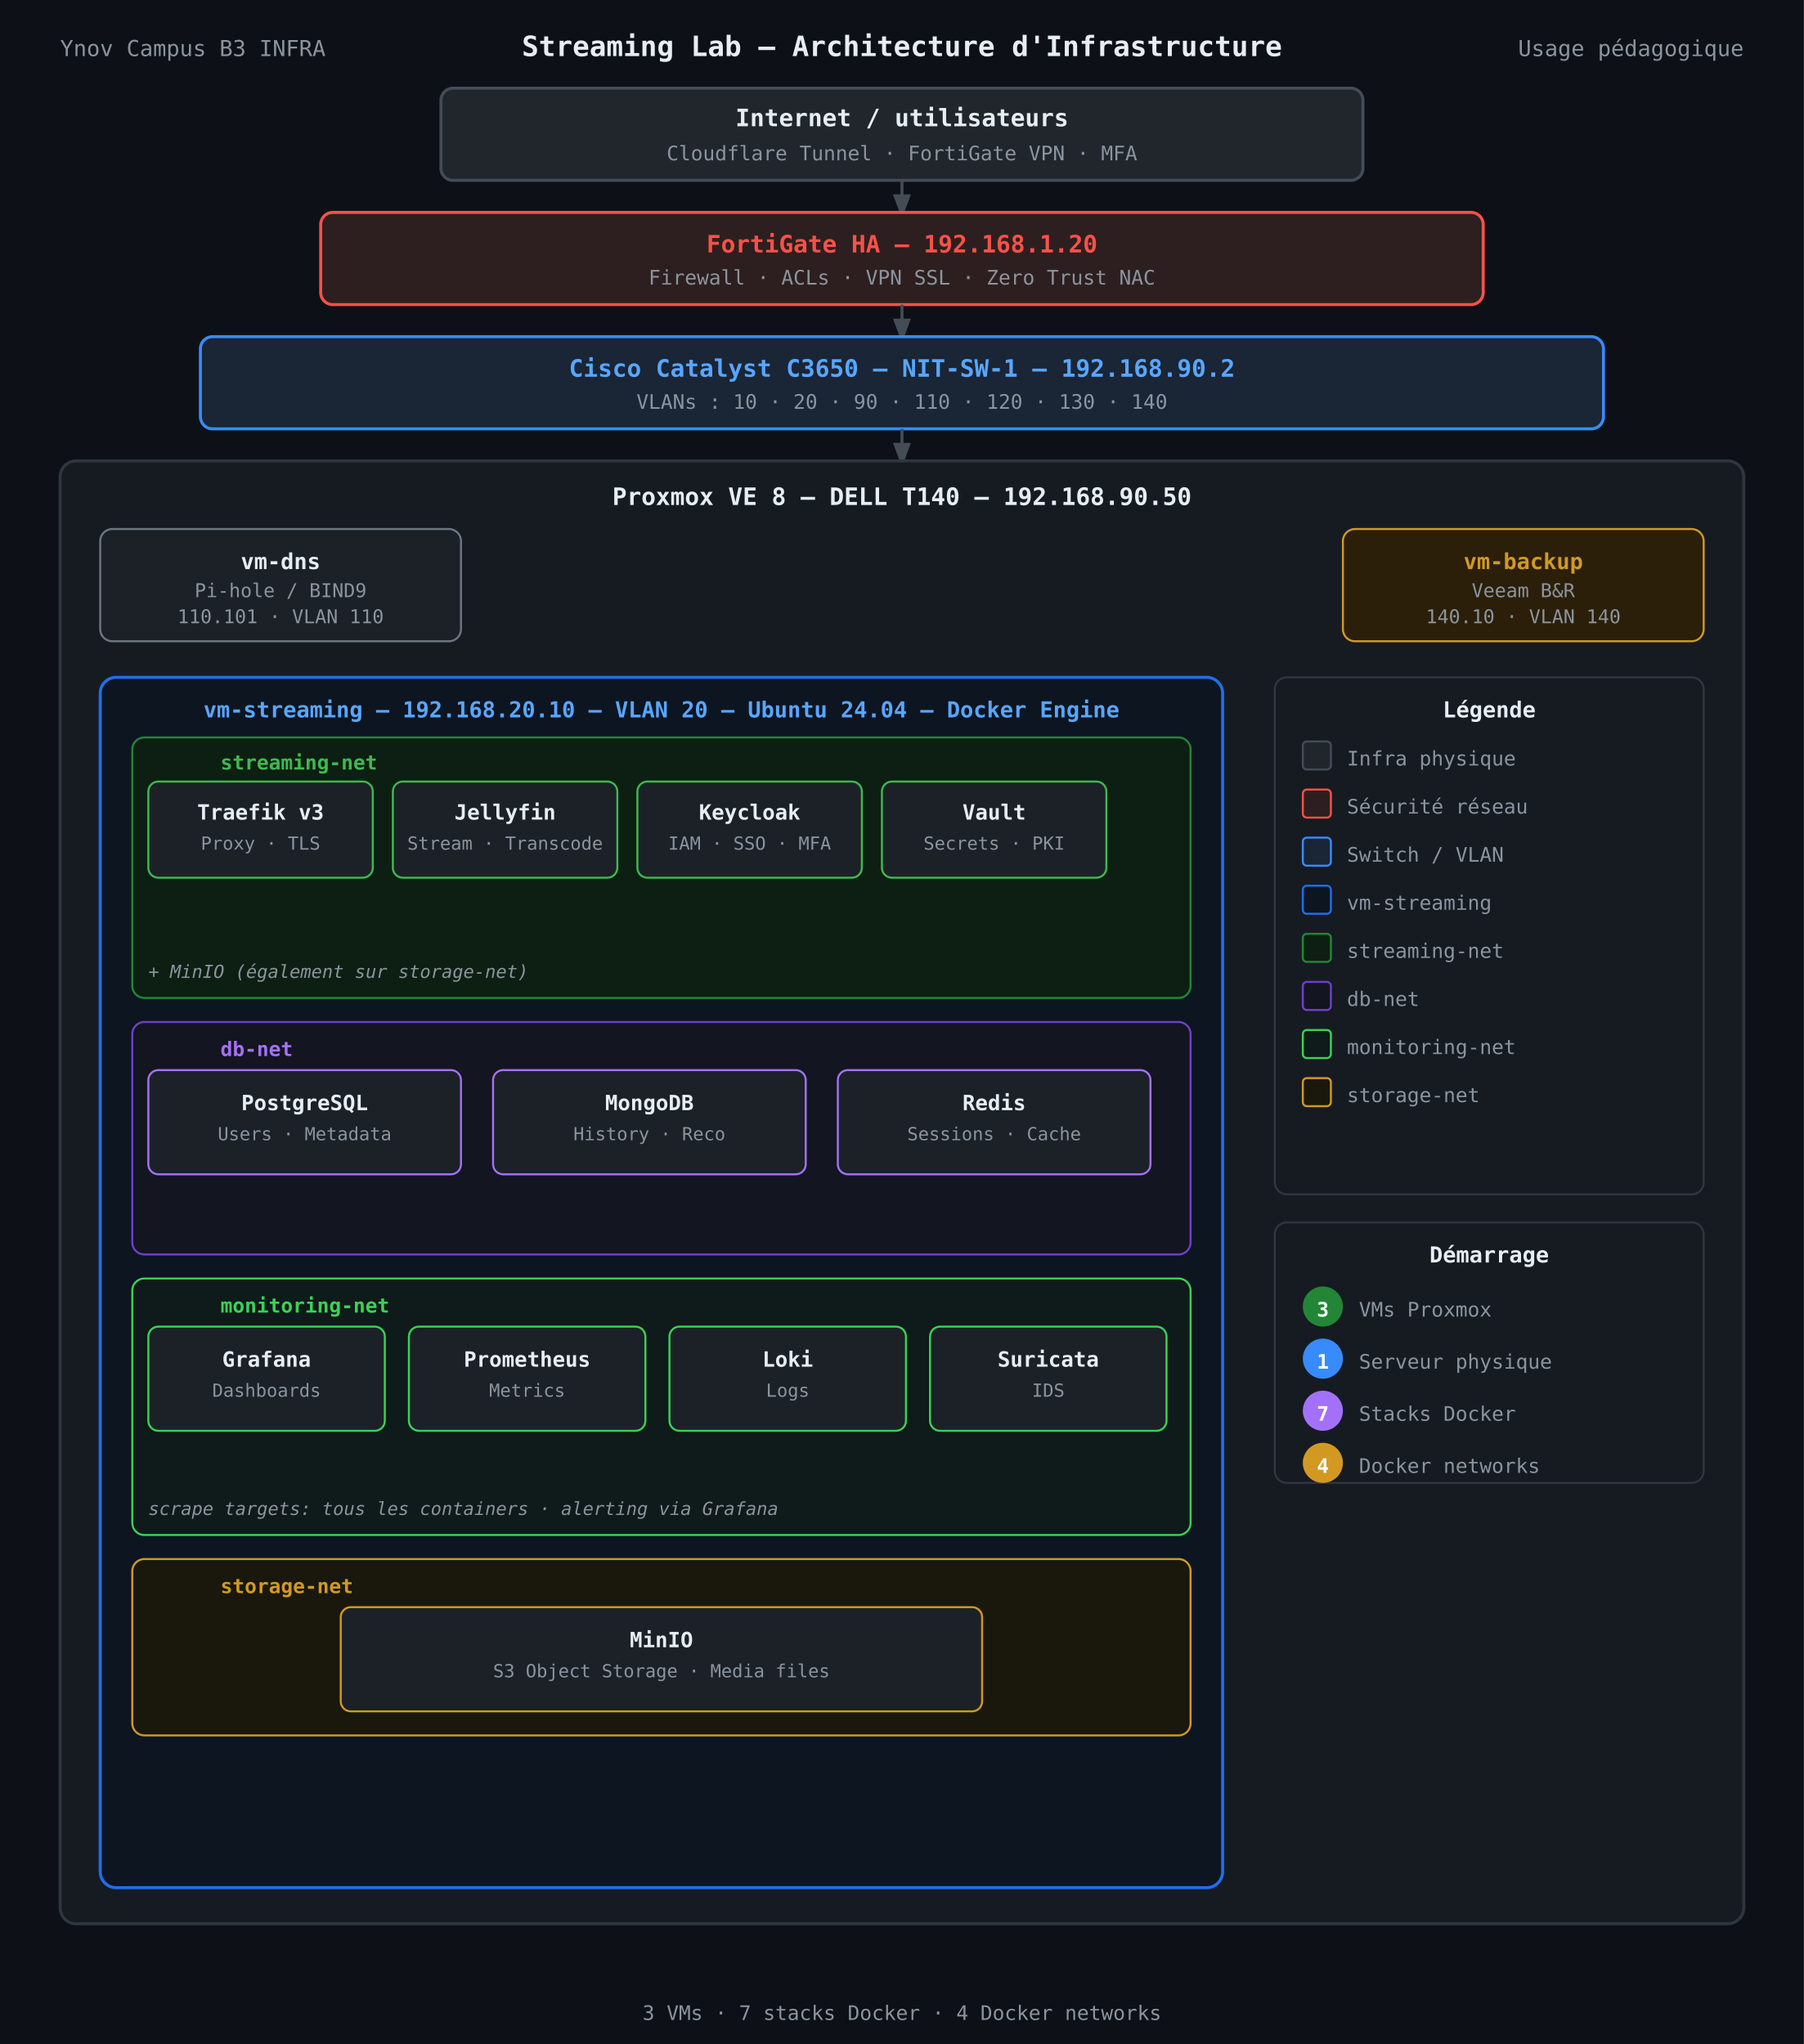
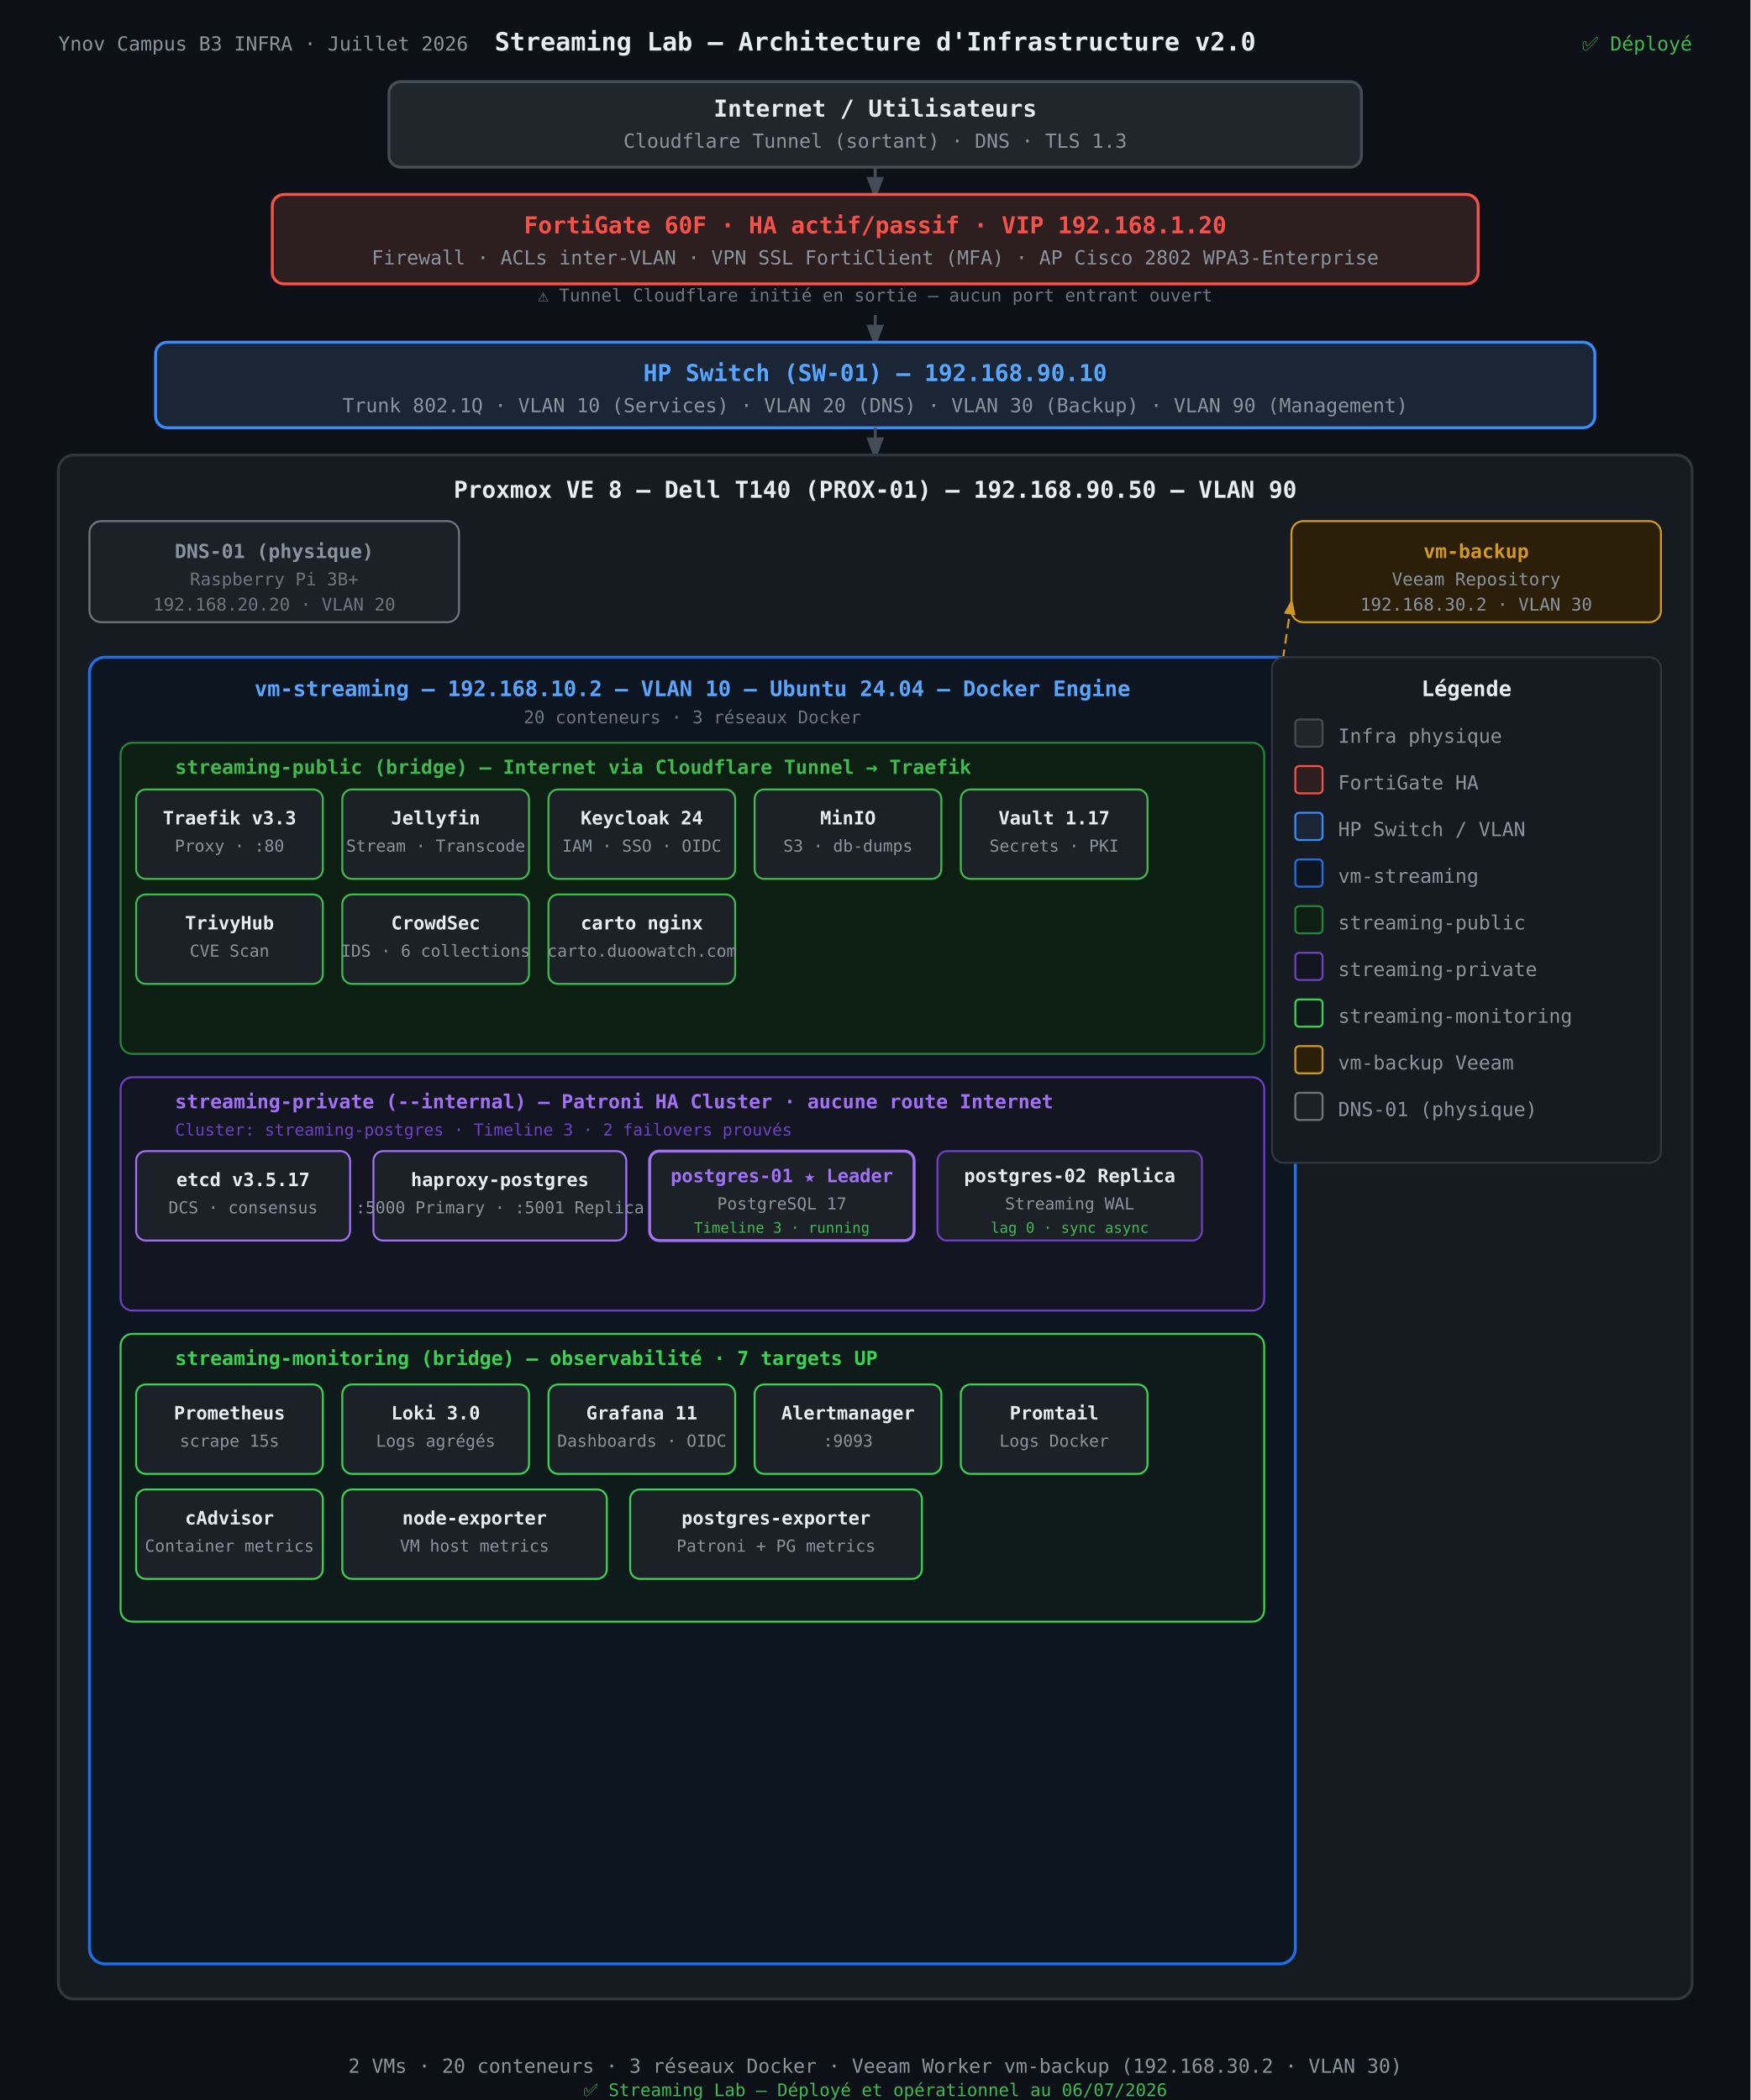
- <svg xmlns="http://www.w3.org/2000/svg" viewBox="0 0 900 1020" role="img" font-family="monospace, sans-serif">
-   <rect width="900" height="1020" fill="#0d1117" />
-   <text x="30" y="28" fill="#8b949e" font-size="11">Ynov Campus B3 INFRA</text>
-   <text x="450" y="28" fill="#e6edf3" font-size="14" font-weight="bold" text-anchor="middle">Streaming Lab — Architecture d'Infrastructure</text>
-   <text x="870" y="28" fill="#8b949e" font-size="11" text-anchor="end">Usage pédagogique</text>
-   <rect x="220" y="44" width="460" height="46" rx="6" fill="#21262d" stroke="#444c56" stroke-width="1.5" />
-   <text x="450" y="63" fill="#e6edf3" font-size="12" font-weight="bold" text-anchor="middle">Internet / utilisateurs</text>
-   <text x="450" y="80" fill="#8b949e" font-size="10" text-anchor="middle">Cloudflare Tunnel · FortiGate VPN · MFA</text>
-   <line x1="450" y1="90" x2="450" y2="106" stroke="#444c56" stroke-width="1.5" marker-end="url(#arr)" />
-   <rect x="160" y="106" width="580" height="46" rx="6" fill="#2d1f1f" stroke="#f85149" stroke-width="1.5" />
-   <text x="450" y="126" fill="#f85149" font-size="12" font-weight="bold" text-anchor="middle">FortiGate HA — 192.168.1.20</text>
-   <text x="450" y="142" fill="#8b949e" font-size="10" text-anchor="middle">Firewall · ACLs · VPN SSL · Zero Trust NAC</text>
-   <line x1="450" y1="152" x2="450" y2="168" stroke="#444c56" stroke-width="1.5" marker-end="url(#arr)" />
-   <rect x="100" y="168" width="700" height="46" rx="6" fill="#1a2535" stroke="#388bfd" stroke-width="1.5" />
-   <text x="450" y="188" fill="#58a6ff" font-size="12" font-weight="bold" text-anchor="middle">Cisco Catalyst C3650 — NIT-SW-1 — 192.168.90.2</text>
-   <text x="450" y="204" fill="#8b949e" font-size="10" text-anchor="middle">VLANs : 10 · 20 · 90 · 110 · 120 · 130 · 140</text>
-   <line x1="450" y1="214" x2="450" y2="230" stroke="#444c56" stroke-width="1.5" marker-end="url(#arr)" />
-   <rect x="30" y="230" width="840" height="730" rx="8" fill="#161b22" stroke="#30363d" stroke-width="1.5" />
-   <text x="450" y="252" fill="#e6edf3" font-size="12" font-weight="bold" text-anchor="middle">Proxmox VE 8 — DELL T140 — 192.168.90.50</text>
-   <rect x="50" y="264" width="180" height="56" rx="6" fill="#1c2128" stroke="#6e7681" stroke-width="1" />
-   <text x="140" y="284" fill="#e6edf3" font-size="11" font-weight="bold" text-anchor="middle">vm-dns</text>
-   <text x="140" y="298" fill="#8b949e" font-size="9.5" text-anchor="middle">Pi-hole / BIND9</text>
-   <text x="140" y="311" fill="#8b949e" font-size="9.5" text-anchor="middle">110.101 · VLAN 110</text>
-   <rect x="670" y="264" width="180" height="56" rx="6" fill="#2b1f0a" stroke="#d29922" stroke-width="1" />
-   <text x="760" y="284" fill="#d29922" font-size="11" font-weight="bold" text-anchor="middle">vm-backup</text>
-   <text x="760" y="298" fill="#8b949e" font-size="9.5" text-anchor="middle">Veeam B&amp;R</text>
-   <text x="760" y="311" fill="#8b949e" font-size="9.5" text-anchor="middle">140.10 · VLAN 140</text>
-   <rect x="50" y="338" width="560" height="604" rx="8" fill="#0d1521" stroke="#1f6feb" stroke-width="1.5" />
-   <text x="330" y="358" fill="#58a6ff" font-size="11" font-weight="bold" text-anchor="middle">vm-streaming — 192.168.20.10 — VLAN 20 — Ubuntu 24.04 — Docker Engine</text>
-   <rect x="66" y="368" width="528" height="130" rx="6" fill="#0d1f12" stroke="#238636" stroke-width="1" />
-   <text x="110" y="384" fill="#3fb950" font-size="10" font-weight="bold">streaming-net</text>
-   <rect x="74" y="390" width="112" height="48" rx="5" fill="#1c2128" stroke="#3fb950" stroke-width="1" />
-   <text x="130" y="409" fill="#e6edf3" font-size="10.5" font-weight="bold" text-anchor="middle">Traefik v3</text>
-   <text x="130" y="424" fill="#8b949e" font-size="9" text-anchor="middle">Proxy · TLS</text>
-   <rect x="196" y="390" width="112" height="48" rx="5" fill="#1c2128" stroke="#3fb950" stroke-width="1" />
-   <text x="252" y="409" fill="#e6edf3" font-size="10.5" font-weight="bold" text-anchor="middle">Jellyfin</text>
-   <text x="252" y="424" fill="#8b949e" font-size="9" text-anchor="middle">Stream · Transcode</text>
-   <rect x="318" y="390" width="112" height="48" rx="5" fill="#1c2128" stroke="#3fb950" stroke-width="1" />
-   <text x="374" y="409" fill="#e6edf3" font-size="10.5" font-weight="bold" text-anchor="middle">Keycloak</text>
-   <text x="374" y="424" fill="#8b949e" font-size="9" text-anchor="middle">IAM · SSO · MFA</text>
-   <rect x="440" y="390" width="112" height="48" rx="5" fill="#1c2128" stroke="#3fb950" stroke-width="1" />
-   <text x="496" y="409" fill="#e6edf3" font-size="10.5" font-weight="bold" text-anchor="middle">Vault</text>
-   <text x="496" y="424" fill="#8b949e" font-size="9" text-anchor="middle">Secrets · PKI</text>
-   <text x="74" y="488" fill="#8b949e" font-size="9" font-style="italic">+ MinIO (également sur storage-net)</text>
-   <rect x="66" y="510" width="528" height="116" rx="6" fill="#131520" stroke="#6e40c9" stroke-width="1" />
-   <text x="110" y="527" fill="#a371f7" font-size="10" font-weight="bold">db-net</text>
-   <rect x="74" y="534" width="156" height="52" rx="5" fill="#1c2128" stroke="#a371f7" stroke-width="1" />
-   <text x="152" y="554" fill="#e6edf3" font-size="10.5" font-weight="bold" text-anchor="middle">PostgreSQL</text>
-   <text x="152" y="569" fill="#8b949e" font-size="9" text-anchor="middle">Users · Metadata</text>
-   <rect x="246" y="534" width="156" height="52" rx="5" fill="#1c2128" stroke="#a371f7" stroke-width="1" />
-   <text x="324" y="554" fill="#e6edf3" font-size="10.5" font-weight="bold" text-anchor="middle">MongoDB</text>
-   <text x="324" y="569" fill="#8b949e" font-size="9" text-anchor="middle">History · Reco</text>
-   <rect x="418" y="534" width="156" height="52" rx="5" fill="#1c2128" stroke="#a371f7" stroke-width="1" />
-   <text x="496" y="554" fill="#e6edf3" font-size="10.5" font-weight="bold" text-anchor="middle">Redis</text>
-   <text x="496" y="569" fill="#8b949e" font-size="9" text-anchor="middle">Sessions · Cache</text>
-   <rect x="66" y="638" width="528" height="128" rx="6" fill="#0f1a1a" stroke="#39d353" stroke-width="1" />
-   <text x="110" y="655" fill="#39d353" font-size="10" font-weight="bold">monitoring-net</text>
-   <rect x="74" y="662" width="118" height="52" rx="5" fill="#1c2128" stroke="#39d353" stroke-width="1" />
-   <text x="133" y="682" fill="#e6edf3" font-size="10.5" font-weight="bold" text-anchor="middle">Grafana</text>
-   <text x="133" y="697" fill="#8b949e" font-size="9" text-anchor="middle">Dashboards</text>
-   <rect x="204" y="662" width="118" height="52" rx="5" fill="#1c2128" stroke="#39d353" stroke-width="1" />
-   <text x="263" y="682" fill="#e6edf3" font-size="10.5" font-weight="bold" text-anchor="middle">Prometheus</text>
-   <text x="263" y="697" fill="#8b949e" font-size="9" text-anchor="middle">Metrics</text>
-   <rect x="334" y="662" width="118" height="52" rx="5" fill="#1c2128" stroke="#39d353" stroke-width="1" />
-   <text x="393" y="682" fill="#e6edf3" font-size="10.5" font-weight="bold" text-anchor="middle">Loki</text>
-   <text x="393" y="697" fill="#8b949e" font-size="9" text-anchor="middle">Logs</text>
-   <rect x="464" y="662" width="118" height="52" rx="5" fill="#1c2128" stroke="#39d353" stroke-width="1" />
-   <text x="523" y="682" fill="#e6edf3" font-size="10.5" font-weight="bold" text-anchor="middle">Suricata</text>
-   <text x="523" y="697" fill="#8b949e" font-size="9" text-anchor="middle">IDS</text>
-   <text x="74" y="756" fill="#8b949e" font-size="9" font-style="italic">scrape targets: tous les containers · alerting via Grafana</text>
-   <rect x="66" y="778" width="528" height="88" rx="6" fill="#1a180d" stroke="#d29922" stroke-width="1" />
-   <text x="110" y="795" fill="#d29922" font-size="10" font-weight="bold">storage-net</text>
-   <rect x="170" y="802" width="320" height="52" rx="5" fill="#1c2128" stroke="#d29922" stroke-width="1" />
-   <text x="330" y="822" fill="#e6edf3" font-size="10.5" font-weight="bold" text-anchor="middle">MinIO</text>
-   <text x="330" y="837" fill="#8b949e" font-size="9" text-anchor="middle">S3 Object Storage · Media files</text>
-   <rect x="636" y="338" width="214" height="258" rx="6" fill="#161b22" stroke="#30363d" stroke-width="1" />
-   <text x="743" y="358" fill="#e6edf3" font-size="11" font-weight="bold" text-anchor="middle">Légende</text>
-   <rect x="650" y="370" width="14" height="14" rx="2" fill="#21262d" stroke="#444c56" stroke-width="1" />
-   <text x="672" y="382" fill="#8b949e" font-size="10">Infra physique</text>
-   <rect x="650" y="394" width="14" height="14" rx="2" fill="#2d1f1f" stroke="#f85149" stroke-width="1" />
-   <text x="672" y="406" fill="#8b949e" font-size="10">Sécurité réseau</text>
-   <rect x="650" y="418" width="14" height="14" rx="2" fill="#1a2535" stroke="#388bfd" stroke-width="1" />
-   <text x="672" y="430" fill="#8b949e" font-size="10">Switch / VLAN</text>
-   <rect x="650" y="442" width="14" height="14" rx="2" fill="#0d1521" stroke="#1f6feb" stroke-width="1" />
-   <text x="672" y="454" fill="#8b949e" font-size="10">vm-streaming</text>
-   <rect x="650" y="466" width="14" height="14" rx="2" fill="#0d1f12" stroke="#238636" stroke-width="1" />
-   <text x="672" y="478" fill="#8b949e" font-size="10">streaming-net</text>
-   <rect x="650" y="490" width="14" height="14" rx="2" fill="#131520" stroke="#6e40c9" stroke-width="1" />
-   <text x="672" y="502" fill="#8b949e" font-size="10">db-net</text>
-   <rect x="650" y="514" width="14" height="14" rx="2" fill="#0f1a1a" stroke="#39d353" stroke-width="1" />
-   <text x="672" y="526" fill="#8b949e" font-size="10">monitoring-net</text>
-   <rect x="650" y="538" width="14" height="14" rx="2" fill="#1a180d" stroke="#d29922" stroke-width="1" />
-   <text x="672" y="550" fill="#8b949e" font-size="10">storage-net</text>
-   <rect x="636" y="610" width="214" height="130" rx="6" fill="#161b22" stroke="#30363d" stroke-width="1" />
-   <text x="743" y="630" fill="#e6edf3" font-size="11" font-weight="bold" text-anchor="middle">Démarrage</text>
-   <circle cx="660" cy="652" r="10" fill="#238636" />
-   <text x="660" y="657" fill="#fff" font-size="10" font-weight="bold" text-anchor="middle">3</text>
-   <text x="678" y="657" fill="#8b949e" font-size="10">VMs Proxmox</text>
-   <circle cx="660" cy="678" r="10" fill="#388bfd" />
-   <text x="660" y="683" fill="#fff" font-size="10" font-weight="bold" text-anchor="middle">1</text>
-   <text x="678" y="683" fill="#8b949e" font-size="10">Serveur physique</text>
-   <circle cx="660" cy="704" r="10" fill="#a371f7" />
-   <text x="660" y="709" fill="#fff" font-size="10" font-weight="bold" text-anchor="middle">7</text>
-   <text x="678" y="709" fill="#8b949e" font-size="10">Stacks Docker</text>
-   <circle cx="660" cy="730" r="10" fill="#d29922" />
-   <text x="660" y="735" fill="#fff" font-size="10" font-weight="bold" text-anchor="middle">4</text>
-   <text x="678" y="735" fill="#8b949e" font-size="10">Docker networks</text>
-   <text x="450" y="1008" fill="#8b949e" font-size="10" text-anchor="middle">3 VMs · 7 stacks Docker · 4 Docker networks</text>
+ <svg xmlns="http://www.w3.org/2000/svg" viewBox="0 0 900 1080" role="img" font-family="monospace, sans-serif">
+   <rect width="900" height="1080" fill="#0d1117" />
+   <text x="30" y="26" fill="#8b949e" font-size="10">Ynov Campus B3 INFRA · Juillet 2026</text>
+   <text x="450" y="26" fill="#e6edf3" font-size="13" font-weight="bold" text-anchor="middle">Streaming Lab — Architecture d'Infrastructure v2.0</text>
+   <text x="870" y="26" fill="#3fb950" font-size="10" text-anchor="end">✅ Déployé</text>
+   <rect x="200" y="42" width="500" height="44" rx="6" fill="#21262d" stroke="#444c56" stroke-width="1.5" />
+   <text x="450" y="60" fill="#e6edf3" font-size="12" font-weight="bold" text-anchor="middle">Internet / Utilisateurs</text>
+   <text x="450" y="76" fill="#8b949e" font-size="10" text-anchor="middle">Cloudflare Tunnel (sortant) · DNS · TLS 1.3</text>
  <defs>
    <marker id="arr" markerWidth="8" markerHeight="8" refX="6" refY="3" orient="auto">
      <path d="M0,0 L0,6 L8,3 z" fill="#444c56" />
    </marker>
+     <marker id="arr-g" markerWidth="8" markerHeight="8" refX="6" refY="3" orient="auto">
+       <path d="M0,0 L0,6 L8,3 z" fill="#238636" />
+     </marker>
+     <marker id="arr-o" markerWidth="8" markerHeight="8" refX="6" refY="3" orient="auto">
+       <path d="M0,0 L0,6 L8,3 z" fill="#d29922" />
+     </marker>
  </defs>
+   <line x1="450" y1="86" x2="450" y2="100" stroke="#444c56" stroke-width="1.5" marker-end="url(#arr)" />
+   <rect x="140" y="100" width="620" height="46" rx="6" fill="#2d1f1f" stroke="#f85149" stroke-width="1.5" />
+   <text x="450" y="120" fill="#f85149" font-size="12" font-weight="bold" text-anchor="middle">FortiGate 60F · HA actif/passif · VIP 192.168.1.20</text>
+   <text x="450" y="136" fill="#8b949e" font-size="10" text-anchor="middle">Firewall · ACLs inter-VLAN · VPN SSL FortiClient (MFA) · AP Cisco 2802 WPA3-Enterprise</text>
+   <text x="450" y="155" fill="#6e7681" font-size="9" text-anchor="middle">⚠ Tunnel Cloudflare initié en sortie — aucun port entrant ouvert</text>
+   <line x1="450" y1="162" x2="450" y2="176" stroke="#444c56" stroke-width="1.5" marker-end="url(#arr)" />
+   <rect x="80" y="176" width="740" height="44" rx="6" fill="#1a2535" stroke="#388bfd" stroke-width="1.5" />
+   <text x="450" y="196" fill="#58a6ff" font-size="12" font-weight="bold" text-anchor="middle">HP Switch (SW-01) — 192.168.90.10</text>
+   <text x="450" y="212" fill="#8b949e" font-size="10" text-anchor="middle">Trunk 802.1Q · VLAN 10 (Services) · VLAN 20 (DNS) · VLAN 30 (Backup) · VLAN 90 (Management)</text>
+   <line x1="450" y1="220" x2="450" y2="234" stroke="#444c56" stroke-width="1.5" marker-end="url(#arr)" />
+   <rect x="30" y="234" width="840" height="794" rx="8" fill="#161b22" stroke="#30363d" stroke-width="1.5" />
+   <text x="450" y="256" fill="#e6edf3" font-size="12" font-weight="bold" text-anchor="middle">Proxmox VE 8 — Dell T140 (PROX-01) — 192.168.90.50 — VLAN 90</text>
+   <rect x="46" y="268" width="190" height="52" rx="6" fill="#1c2128" stroke="#6e7681" stroke-width="1" />
+   <text x="141" y="287" fill="#8b949e" font-size="10" font-weight="bold" text-anchor="middle">DNS-01 (physique)</text>
+   <text x="141" y="301" fill="#6e7681" font-size="9" text-anchor="middle">Raspberry Pi 3B+</text>
+   <text x="141" y="314" fill="#6e7681" font-size="9" text-anchor="middle">192.168.20.20 · VLAN 20</text>
+   <rect x="664" y="268" width="190" height="52" rx="6" fill="#2b1f0a" stroke="#d29922" stroke-width="1" />
+   <text x="759" y="287" fill="#d29922" font-size="10" font-weight="bold" text-anchor="middle">vm-backup</text>
+   <text x="759" y="301" fill="#8b949e" font-size="9" text-anchor="middle">Veeam Repository</text>
+   <text x="759" y="314" fill="#8b949e" font-size="9" text-anchor="middle">192.168.30.2 · VLAN 30</text>
+   <line x1="620" y1="600" x2="664" y2="310" stroke="#d29922" stroke-width="1" stroke-dasharray="5,3" marker-end="url(#arr-o)" />
+   <text x="656" y="470" fill="#d29922" font-size="8" text-anchor="end" transform="rotate(-70,656,470)">Veeam Worker AES-256</text>
+   <rect x="46" y="338" width="620" height="672" rx="8" fill="#0d1521" stroke="#1f6feb" stroke-width="1.5" />
+   <text x="356" y="358" fill="#58a6ff" font-size="11" font-weight="bold" text-anchor="middle">vm-streaming — 192.168.10.2 — VLAN 10 — Ubuntu 24.04 — Docker Engine</text>
+   <text x="356" y="372" fill="#6e7681" font-size="9" text-anchor="middle">20 conteneurs · 3 réseaux Docker</text>
+   <rect x="62" y="382" width="588" height="160" rx="6" fill="#0d1f12" stroke="#238636" stroke-width="1" />
+   <text x="90" y="398" fill="#3fb950" font-size="10" font-weight="bold">streaming-public (bridge) — Internet via Cloudflare Tunnel → Traefik</text>
+   <rect x="70" y="406" width="96" height="46" rx="5" fill="#1c2128" stroke="#3fb950" stroke-width="1" />
+   <text x="118" y="424" fill="#e6edf3" font-size="9.5" font-weight="bold" text-anchor="middle">Traefik v3.3</text>
+   <text x="118" y="438" fill="#8b949e" font-size="8.5" text-anchor="middle">Proxy · :80</text>
+   <rect x="176" y="406" width="96" height="46" rx="5" fill="#1c2128" stroke="#3fb950" stroke-width="1" />
+   <text x="224" y="424" fill="#e6edf3" font-size="9.5" font-weight="bold" text-anchor="middle">Jellyfin</text>
+   <text x="224" y="438" fill="#8b949e" font-size="8.5" text-anchor="middle">Stream · Transcode</text>
+   <rect x="282" y="406" width="96" height="46" rx="5" fill="#1c2128" stroke="#3fb950" stroke-width="1" />
+   <text x="330" y="424" fill="#e6edf3" font-size="9.5" font-weight="bold" text-anchor="middle">Keycloak 24</text>
+   <text x="330" y="438" fill="#8b949e" font-size="8.5" text-anchor="middle">IAM · SSO · OIDC</text>
+   <rect x="388" y="406" width="96" height="46" rx="5" fill="#1c2128" stroke="#3fb950" stroke-width="1" />
+   <text x="436" y="424" fill="#e6edf3" font-size="9.5" font-weight="bold" text-anchor="middle">MinIO</text>
+   <text x="436" y="438" fill="#8b949e" font-size="8.5" text-anchor="middle">S3 · db-dumps</text>
+   <rect x="494" y="406" width="96" height="46" rx="5" fill="#1c2128" stroke="#3fb950" stroke-width="1" />
+   <text x="542" y="424" fill="#e6edf3" font-size="9.5" font-weight="bold" text-anchor="middle">Vault 1.17</text>
+   <text x="542" y="438" fill="#8b949e" font-size="8.5" text-anchor="middle">Secrets · PKI</text>
+   <rect x="70" y="460" width="96" height="46" rx="5" fill="#1c2128" stroke="#3fb950" stroke-width="1" />
+   <text x="118" y="478" fill="#e6edf3" font-size="9.5" font-weight="bold" text-anchor="middle">TrivyHub</text>
+   <text x="118" y="492" fill="#8b949e" font-size="8.5" text-anchor="middle">CVE Scan</text>
+   <rect x="176" y="460" width="96" height="46" rx="5" fill="#1c2128" stroke="#3fb950" stroke-width="1" />
+   <text x="224" y="478" fill="#e6edf3" font-size="9.5" font-weight="bold" text-anchor="middle">CrowdSec</text>
+   <text x="224" y="492" fill="#8b949e" font-size="8.5" text-anchor="middle">IDS · 6 collections</text>
+   <rect x="282" y="460" width="96" height="46" rx="5" fill="#1c2128" stroke="#3fb950" stroke-width="1" />
+   <text x="330" y="478" fill="#e6edf3" font-size="9.5" font-weight="bold" text-anchor="middle">carto nginx</text>
+   <text x="330" y="492" fill="#8b949e" font-size="8.5" text-anchor="middle">carto.duoowatch.com</text>
+   <rect x="62" y="554" width="588" height="120" rx="6" fill="#131520" stroke="#6e40c9" stroke-width="1" />
+   <text x="90" y="570" fill="#a371f7" font-size="10" font-weight="bold">streaming-private (--internal) — Patroni HA Cluster · aucune route Internet</text>
+   <text x="90" y="584" fill="#6e40c9" font-size="8.5">Cluster: streaming-postgres · Timeline 3 · 2 failovers prouvés</text>
+   <rect x="70" y="592" width="110" height="46" rx="5" fill="#1c2128" stroke="#a371f7" stroke-width="1" />
+   <text x="125" y="610" fill="#e6edf3" font-size="9.5" font-weight="bold" text-anchor="middle">etcd v3.5.17</text>
+   <text x="125" y="624" fill="#8b949e" font-size="8.5" text-anchor="middle">DCS · consensus</text>
+   <rect x="192" y="592" width="130" height="46" rx="5" fill="#1c2128" stroke="#a371f7" stroke-width="1" />
+   <text x="257" y="610" fill="#e6edf3" font-size="9.5" font-weight="bold" text-anchor="middle">haproxy-postgres</text>
+   <text x="257" y="624" fill="#8b949e" font-size="8.5" text-anchor="middle">:5000 Primary · :5001 Replica</text>
+   <rect x="334" y="592" width="136" height="46" rx="5" fill="#1c2128" stroke="#a371f7" stroke-width="1.5" />
+   <text x="402" y="608" fill="#a371f7" font-size="9.5" font-weight="bold" text-anchor="middle">postgres-01 ★ Leader</text>
+   <text x="402" y="622" fill="#8b949e" font-size="8.5" text-anchor="middle">PostgreSQL 17</text>
+   <text x="402" y="634" fill="#3fb950" font-size="7.5" text-anchor="middle">Timeline 3 · running</text>
+   <rect x="482" y="592" width="136" height="46" rx="5" fill="#1c2128" stroke="#6e40c9" stroke-width="1" />
+   <text x="550" y="608" fill="#e6edf3" font-size="9.5" font-weight="bold" text-anchor="middle">postgres-02 Replica</text>
+   <text x="550" y="622" fill="#8b949e" font-size="8.5" text-anchor="middle">Streaming WAL</text>
+   <text x="550" y="634" fill="#3fb950" font-size="7.5" text-anchor="middle">lag 0 · sync async</text>
+   <rect x="62" y="686" width="588" height="148" rx="6" fill="#0f1a1a" stroke="#39d353" stroke-width="1" />
+   <text x="90" y="702" fill="#39d353" font-size="10" font-weight="bold">streaming-monitoring (bridge) — observabilité · 7 targets UP</text>
+   <rect x="70" y="712" width="96" height="46" rx="5" fill="#1c2128" stroke="#39d353" stroke-width="1" />
+   <text x="118" y="730" fill="#e6edf3" font-size="9.5" font-weight="bold" text-anchor="middle">Prometheus</text>
+   <text x="118" y="744" fill="#8b949e" font-size="8.5" text-anchor="middle">scrape 15s</text>
+   <rect x="176" y="712" width="96" height="46" rx="5" fill="#1c2128" stroke="#39d353" stroke-width="1" />
+   <text x="224" y="730" fill="#e6edf3" font-size="9.5" font-weight="bold" text-anchor="middle">Loki 3.0</text>
+   <text x="224" y="744" fill="#8b949e" font-size="8.5" text-anchor="middle">Logs agrégés</text>
+   <rect x="282" y="712" width="96" height="46" rx="5" fill="#1c2128" stroke="#39d353" stroke-width="1" />
+   <text x="330" y="730" fill="#e6edf3" font-size="9.5" font-weight="bold" text-anchor="middle">Grafana 11</text>
+   <text x="330" y="744" fill="#8b949e" font-size="8.5" text-anchor="middle">Dashboards · OIDC</text>
+   <rect x="388" y="712" width="96" height="46" rx="5" fill="#1c2128" stroke="#39d353" stroke-width="1" />
+   <text x="436" y="730" fill="#e6edf3" font-size="9.5" font-weight="bold" text-anchor="middle">Alertmanager</text>
+   <text x="436" y="744" fill="#8b949e" font-size="8.5" text-anchor="middle">:9093</text>
+   <rect x="494" y="712" width="96" height="46" rx="5" fill="#1c2128" stroke="#39d353" stroke-width="1" />
+   <text x="542" y="730" fill="#e6edf3" font-size="9.5" font-weight="bold" text-anchor="middle">Promtail</text>
+   <text x="542" y="744" fill="#8b949e" font-size="8.5" text-anchor="middle">Logs Docker</text>
+   <rect x="70" y="766" width="96" height="46" rx="5" fill="#1c2128" stroke="#39d353" stroke-width="1" />
+   <text x="118" y="784" fill="#e6edf3" font-size="9.5" font-weight="bold" text-anchor="middle">cAdvisor</text>
+   <text x="118" y="798" fill="#8b949e" font-size="8.5" text-anchor="middle">Container metrics</text>
+   <rect x="176" y="766" width="136" height="46" rx="5" fill="#1c2128" stroke="#39d353" stroke-width="1" />
+   <text x="244" y="784" fill="#e6edf3" font-size="9.5" font-weight="bold" text-anchor="middle">node-exporter</text>
+   <text x="244" y="798" fill="#8b949e" font-size="8.5" text-anchor="middle">VM host metrics</text>
+   <rect x="324" y="766" width="150" height="46" rx="5" fill="#1c2128" stroke="#39d353" stroke-width="1" />
+   <text x="399" y="784" fill="#e6edf3" font-size="9.5" font-weight="bold" text-anchor="middle">postgres-exporter</text>
+   <text x="399" y="798" fill="#8b949e" font-size="8.5" text-anchor="middle">Patroni + PG metrics</text>
+   <rect x="654" y="338" width="200" height="260" rx="6" fill="#161b22" stroke="#30363d" stroke-width="1" />
+   <text x="754" y="358" fill="#e6edf3" font-size="11" font-weight="bold" text-anchor="middle">Légende</text>
+   <rect x="666" y="370" width="14" height="14" rx="2" fill="#21262d" stroke="#444c56" stroke-width="1" />
+   <text x="688" y="382" fill="#8b949e" font-size="10">Infra physique</text>
+   <rect x="666" y="394" width="14" height="14" rx="2" fill="#2d1f1f" stroke="#f85149" stroke-width="1" />
+   <text x="688" y="406" fill="#8b949e" font-size="10">FortiGate HA</text>
+   <rect x="666" y="418" width="14" height="14" rx="2" fill="#1a2535" stroke="#388bfd" stroke-width="1" />
+   <text x="688" y="430" fill="#8b949e" font-size="10">HP Switch / VLAN</text>
+   <rect x="666" y="442" width="14" height="14" rx="2" fill="#0d1521" stroke="#1f6feb" stroke-width="1" />
+   <text x="688" y="454" fill="#8b949e" font-size="10">vm-streaming</text>
+   <rect x="666" y="466" width="14" height="14" rx="2" fill="#0d1f12" stroke="#238636" stroke-width="1" />
+   <text x="688" y="478" fill="#8b949e" font-size="10">streaming-public</text>
+   <rect x="666" y="490" width="14" height="14" rx="2" fill="#131520" stroke="#6e40c9" stroke-width="1" />
+   <text x="688" y="502" fill="#8b949e" font-size="10">streaming-private</text>
+   <rect x="666" y="514" width="14" height="14" rx="2" fill="#0f1a1a" stroke="#39d353" stroke-width="1" />
+   <text x="688" y="526" fill="#8b949e" font-size="10">streaming-monitoring</text>
+   <rect x="666" y="538" width="14" height="14" rx="2" fill="#2b1f0a" stroke="#d29922" stroke-width="1" />
+   <text x="688" y="550" fill="#8b949e" font-size="10">vm-backup Veeam</text>
+   <rect x="666" y="562" width="14" height="14" rx="2" fill="#1c2128" stroke="#6e7681" stroke-width="1" />
+   <text x="688" y="574" fill="#8b949e" font-size="10">DNS-01 (physique)</text>
+   <text x="450" y="1066" fill="#8b949e" font-size="10" text-anchor="middle">2 VMs · 20 conteneurs · 3 réseaux Docker · Veeam Worker vm-backup (192.168.30.2 · VLAN 30)</text>
+   <text x="450" y="1078" fill="#3fb950" font-size="9" text-anchor="middle">✅ Streaming Lab — Déployé et opérationnel au 06/07/2026</text>
</svg>
